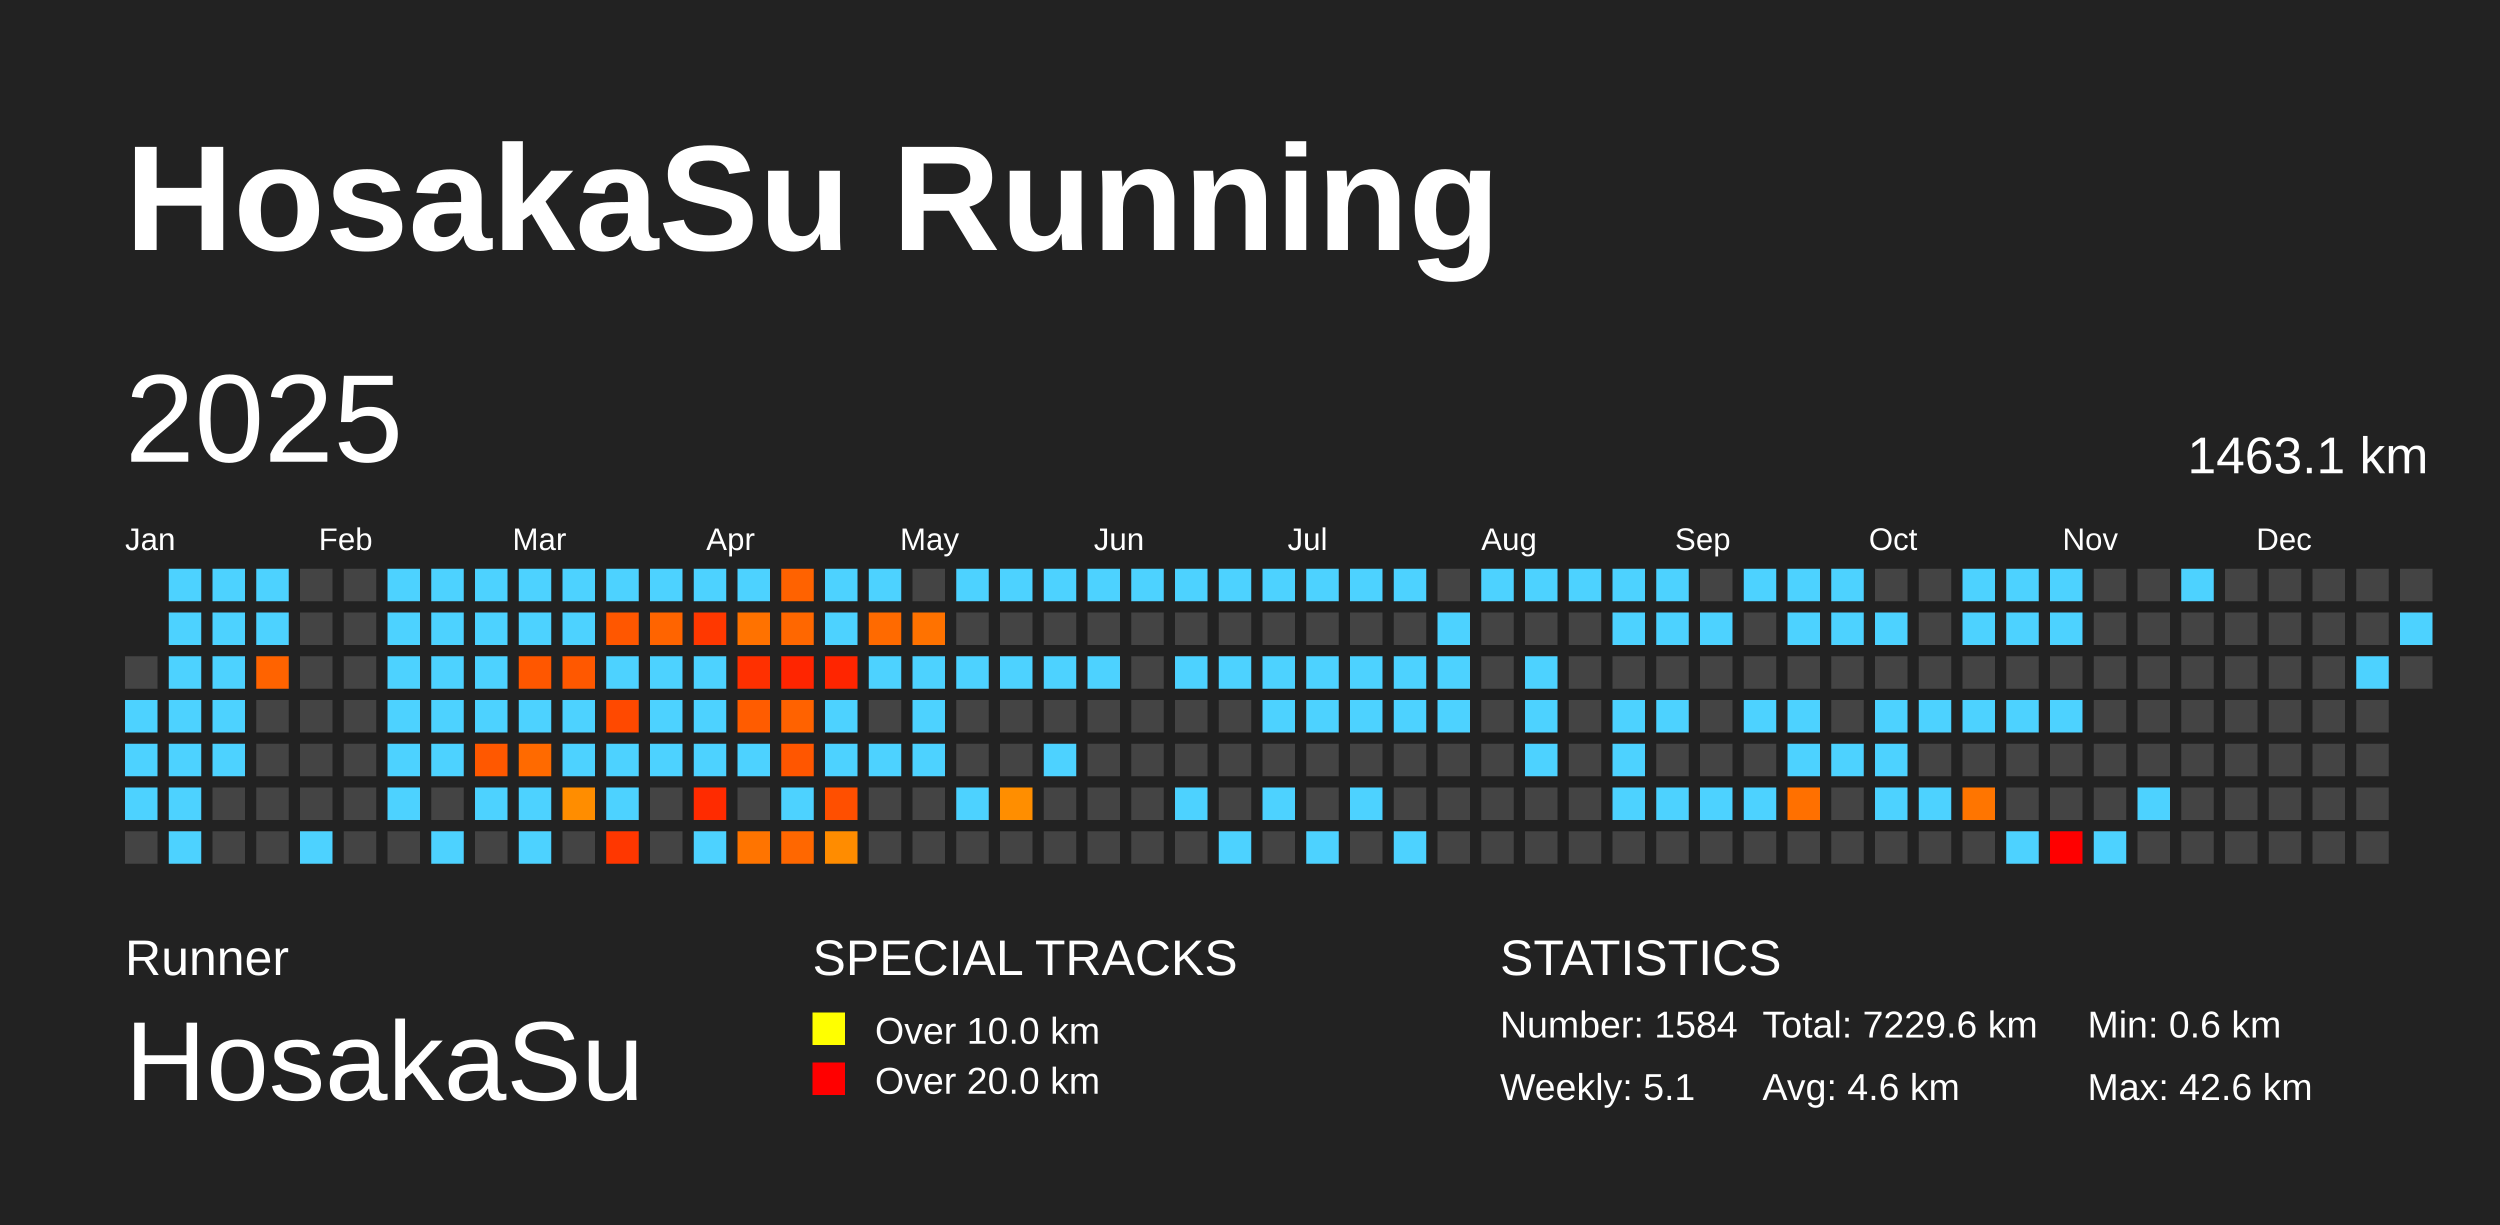
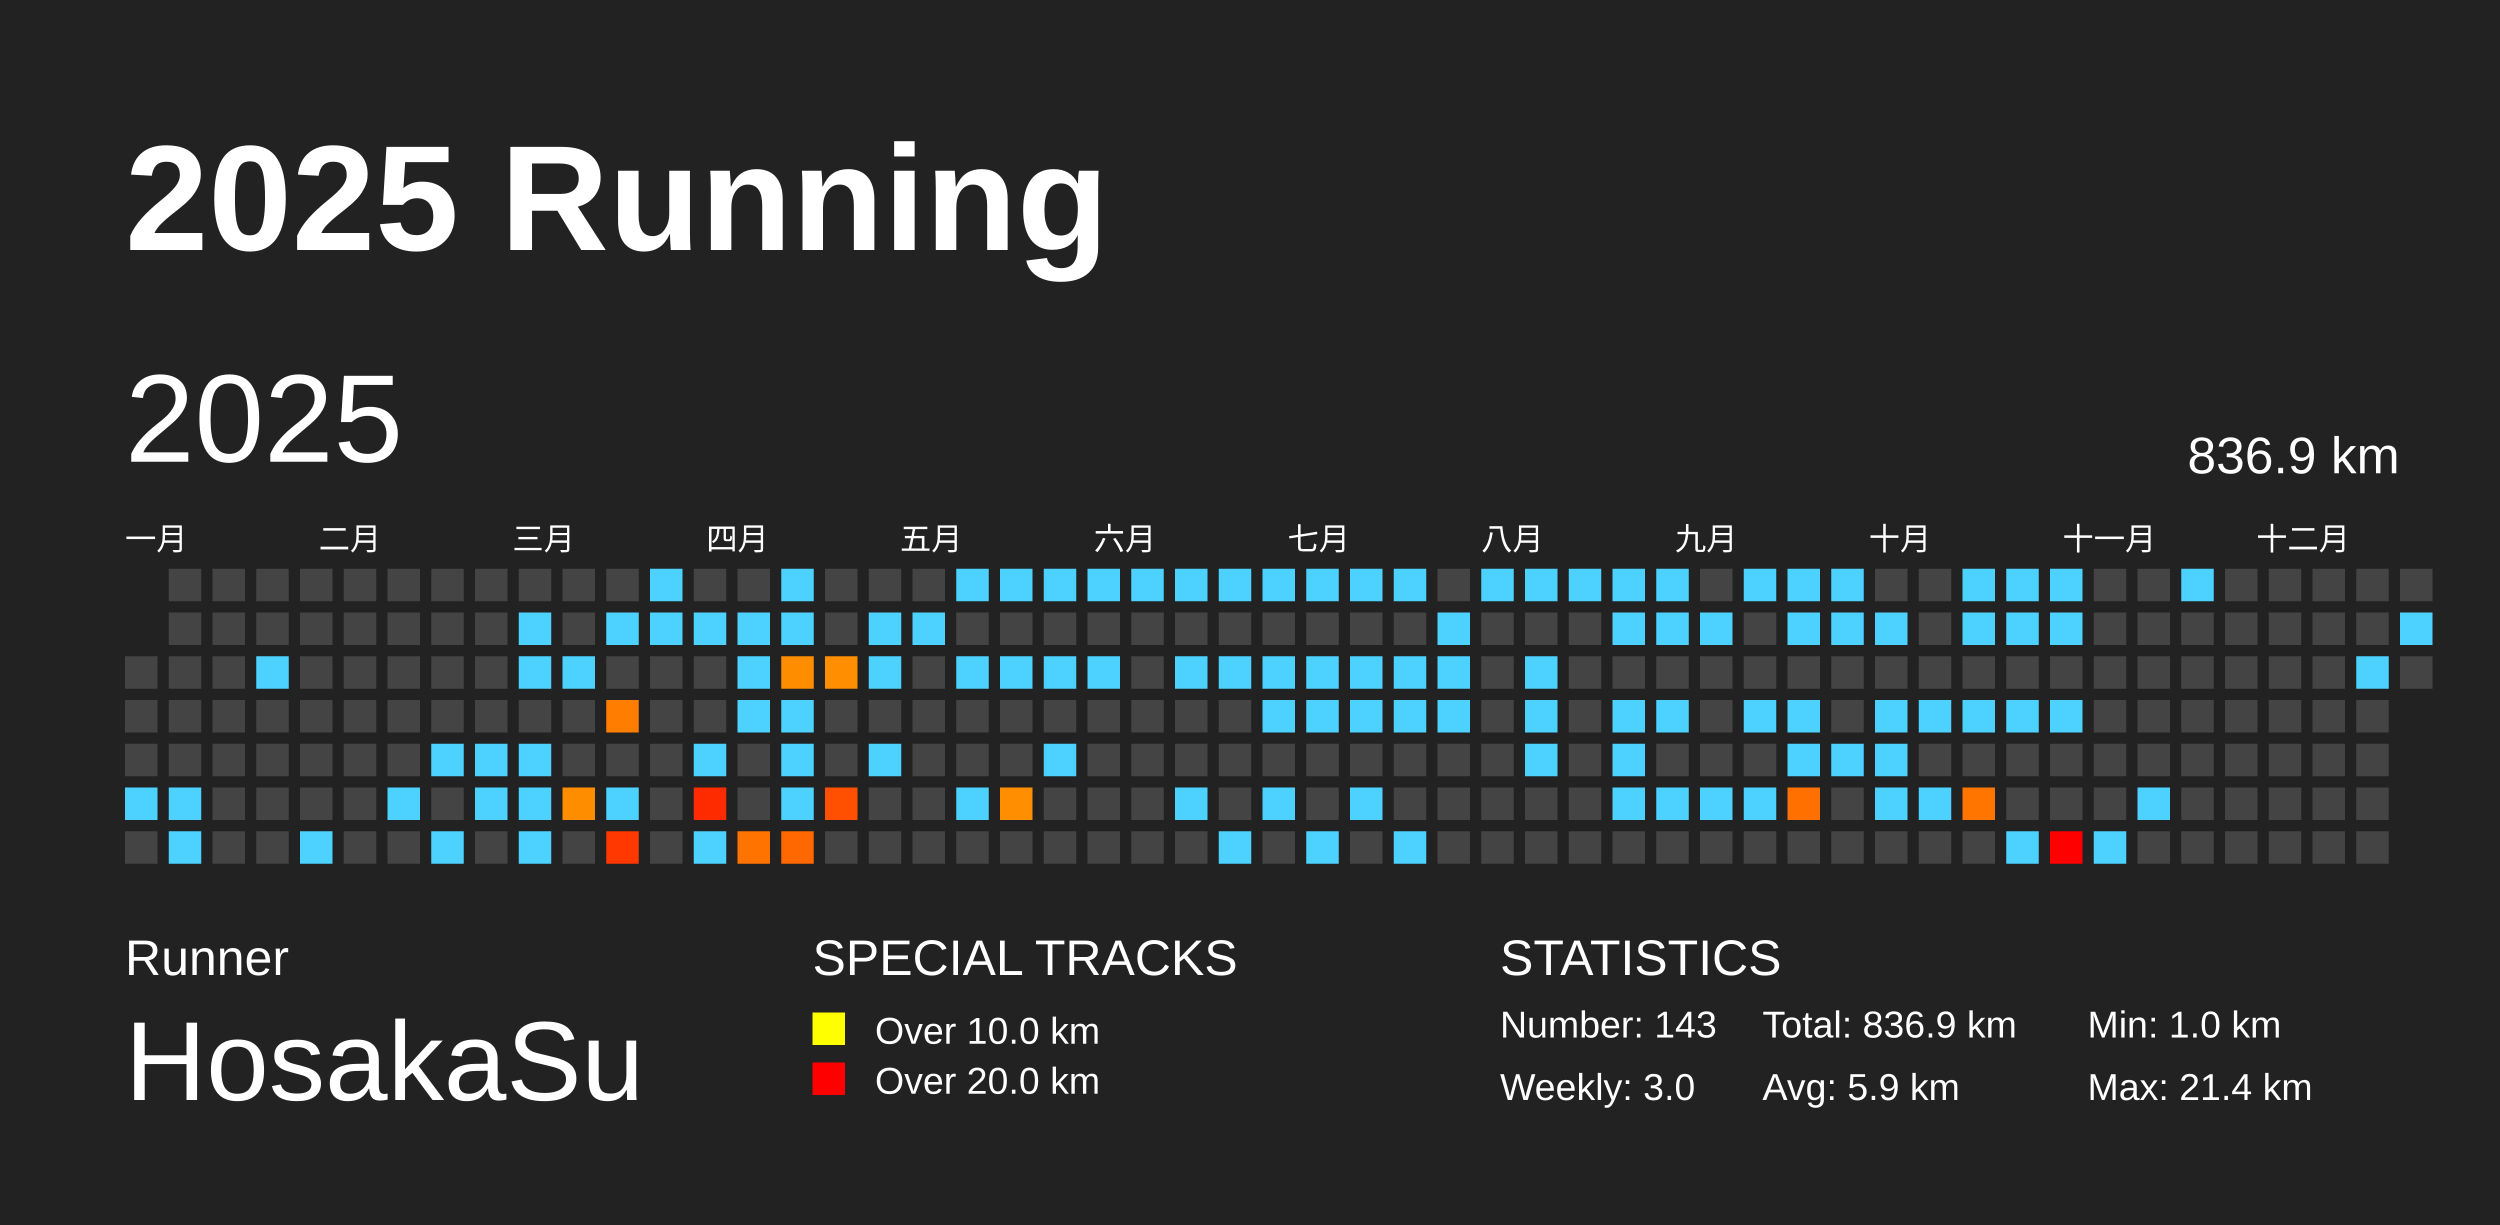
<svg xmlns="http://www.w3.org/2000/svg" baseProfile="full" height="98mm" version="1.1" viewBox="0,0,200,98" width="200mm">
  <defs>
    <pattern height="2" id="indoor-stripe" patternUnits="userSpaceOnUse" width="2">
      <line stroke="white" stroke-opacity="0.45" stroke-width="0.5" x1="0" x2="2" y1="2" y2="0" />
    </pattern>
  </defs>
  <rect fill="#222222" height="98" width="200" x="0" y="0" />
-   <text fill="#FFFFFF" style="font-size:12px; font-family:Arial; font-weight:bold;" x="10" y="20">HosakaSu Running</text>
+   <text fill="#FFFFFF" style="font-size:12px; font-family:Arial; font-weight:bold;" x="10" y="20">2025 Running</text>
  <text fill="#FFFFFF" style="font-size:4px; font-family:Arial" x="10" y="78">Runner</text>
  <text fill="#FFFFFF" style="font-size:9px; font-family:Arial" x="10" y="88">HosakaSu</text>
  <text fill="#FFFFFF" style="font-size:4px; font-family:Arial" x="65" y="78">SPECIAL TRACKS</text>
  <rect fill="yellow" height="2.6" width="2.6" x="65" y="81" />
  <text fill="#FFFFFF" style="font-size:3px; font-family:Arial" x="70" y="83.5">Over 10.0 km</text>
  <rect fill="red" height="2.6" width="2.6" x="65" y="85" />
  <text fill="#FFFFFF" style="font-size:3px; font-family:Arial" x="70" y="87.5">Over 20.0 km</text>
  <text fill="#FFFFFF" style="font-size:4px; font-family:Arial" x="120" y="78">STATISTICS</text>
-   <text fill="#FFFFFF" style="font-size:3px; font-family:Arial" x="120" y="83">Number: 1584</text>
-   <text fill="#FFFFFF" style="font-size:3px; font-family:Arial" x="120" y="88">Weekly: 5.1</text>
-   <text fill="#FFFFFF" style="font-size:3px; font-family:Arial" x="141" y="83">Total: 7229.6 km</text>
-   <text fill="#FFFFFF" style="font-size:3px; font-family:Arial" x="141" y="88">Avg: 4.6 km</text>
-   <text fill="#FFFFFF" style="font-size:3px; font-family:Arial" x="167" y="83">Min: 0.6 km</text>
-   <text fill="#FFFFFF" style="font-size:3px; font-family:Arial" x="167" y="88">Max: 42.6 km</text>
+   <text fill="#FFFFFF" style="font-size:3px; font-family:Arial" x="120" y="83">Number: 143</text>
+   <text fill="#FFFFFF" style="font-size:3px; font-family:Arial" x="120" y="88">Weekly: 3.0</text>
+   <text fill="#FFFFFF" style="font-size:3px; font-family:Arial" x="141" y="83">Total: 836.9 km</text>
+   <text fill="#FFFFFF" style="font-size:3px; font-family:Arial" x="141" y="88">Avg: 5.9 km</text>
+   <text fill="#FFFFFF" style="font-size:3px; font-family:Arial" x="167" y="83">Min: 1.0 km</text>
+   <text fill="#FFFFFF" style="font-size:3px; font-family:Arial" x="167" y="88">Max: 21.4 km</text>
  <text dominant-baseline="hanging" fill="#FFFFFF" style="font-size:10.0px; font-family:Arial;" x="10" y="30">2025</text>
-   <text dominant-baseline="hanging" fill="#FFFFFF" style="font-size:4.125px; font-family:Arial;" x="175" y="35">1463.1 km</text>
-   <text fill="#FFFFFF" style="font-size:2.5px; font-family:Arial" x="10.0" y="44">Jan</text>
-   <text fill="#FFFFFF" style="font-size:2.5px; font-family:Arial" x="25.5" y="44">Feb</text>
-   <text fill="#FFFFFF" style="font-size:2.5px; font-family:Arial" x="41.0" y="44">Mar</text>
-   <text fill="#FFFFFF" style="font-size:2.5px; font-family:Arial" x="56.5" y="44">Apr</text>
-   <text fill="#FFFFFF" style="font-size:2.5px; font-family:Arial" x="72.0" y="44">May</text>
-   <text fill="#FFFFFF" style="font-size:2.5px; font-family:Arial" x="87.5" y="44">Jun</text>
-   <text fill="#FFFFFF" style="font-size:2.5px; font-family:Arial" x="103.0" y="44">Jul</text>
-   <text fill="#FFFFFF" style="font-size:2.5px; font-family:Arial" x="118.5" y="44">Aug</text>
-   <text fill="#FFFFFF" style="font-size:2.5px; font-family:Arial" x="134.0" y="44">Sep</text>
-   <text fill="#FFFFFF" style="font-size:2.5px; font-family:Arial" x="149.5" y="44">Oct</text>
-   <text fill="#FFFFFF" style="font-size:2.5px; font-family:Arial" x="165.0" y="44">Nov</text>
-   <text fill="#FFFFFF" style="font-size:2.5px; font-family:Arial" x="180.5" y="44">Dec</text>
+   <text dominant-baseline="hanging" fill="#FFFFFF" style="font-size:4.125px; font-family:Arial;" x="175" y="35">836.9 km</text>
+   <text fill="#FFFFFF" style="font-size:2.5px; font-family:Arial" x="10.0" y="44">一月</text>
+   <text fill="#FFFFFF" style="font-size:2.5px; font-family:Arial" x="25.5" y="44">二月</text>
+   <text fill="#FFFFFF" style="font-size:2.5px; font-family:Arial" x="41.0" y="44">三月</text>
+   <text fill="#FFFFFF" style="font-size:2.5px; font-family:Arial" x="56.5" y="44">四月</text>
+   <text fill="#FFFFFF" style="font-size:2.5px; font-family:Arial" x="72.0" y="44">五月</text>
+   <text fill="#FFFFFF" style="font-size:2.5px; font-family:Arial" x="87.5" y="44">六月</text>
+   <text fill="#FFFFFF" style="font-size:2.5px; font-family:Arial" x="103.0" y="44">七月</text>
+   <text fill="#FFFFFF" style="font-size:2.5px; font-family:Arial" x="118.5" y="44">八月</text>
+   <text fill="#FFFFFF" style="font-size:2.5px; font-family:Arial" x="134.0" y="44">九月</text>
+   <text fill="#FFFFFF" style="font-size:2.5px; font-family:Arial" x="149.5" y="44">十月</text>
+   <text fill="#FFFFFF" style="font-size:2.5px; font-family:Arial" x="165.0" y="44">十一月</text>
+   <text fill="#FFFFFF" style="font-size:2.5px; font-family:Arial" x="180.5" y="44">十二月</text>
  <rect fill="#444444" height="2.6" width="2.6" x="10.0" y="52.5" />
-   <rect fill="#4dd2ff" height="2.6" width="2.6" x="10.0" y="56.0" />
-   <rect fill="#4dd2ff" height="2.6" width="2.6" x="10.0" y="59.5" />
+   <rect fill="#444444" height="2.6" width="2.6" x="10.0" y="56.0" />
+   <rect fill="#444444" height="2.6" width="2.6" x="10.0" y="59.5" />
  <rect fill="#4dd2ff" height="2.6" width="2.6" x="10.0" y="63.0" />
  <rect fill="#444444" height="2.6" width="2.6" x="10.0" y="66.5" />
-   <rect fill="#4dd2ff" height="2.6" width="2.6" x="13.5" y="45.5" />
-   <rect fill="#4dd2ff" height="2.6" width="2.6" x="13.5" y="49.0" />
-   <rect fill="#4dd2ff" height="2.6" width="2.6" x="13.5" y="52.5" />
-   <rect fill="#4dd2ff" height="2.6" width="2.6" x="13.5" y="56.0" />
-   <rect fill="#4dd2ff" height="2.6" width="2.6" x="13.5" y="59.5" />
+   <rect fill="#444444" height="2.6" width="2.6" x="13.5" y="45.5" />
+   <rect fill="#444444" height="2.6" width="2.6" x="13.5" y="49.0" />
+   <rect fill="#444444" height="2.6" width="2.6" x="13.5" y="52.5" />
+   <rect fill="#444444" height="2.6" width="2.6" x="13.5" y="56.0" />
+   <rect fill="#444444" height="2.6" width="2.6" x="13.5" y="59.5" />
  <rect fill="#4dd2ff" height="2.6" width="2.6" x="13.5" y="63.0" />
  <rect fill="#4dd2ff" height="2.6" width="2.6" x="13.5" y="66.5" />
-   <rect fill="#4dd2ff" height="2.6" width="2.6" x="17.0" y="45.5" />
-   <rect fill="#4dd2ff" height="2.6" width="2.6" x="17.0" y="49.0" />
-   <rect fill="#4dd2ff" height="2.6" width="2.6" x="17.0" y="52.5" />
-   <rect fill="#4dd2ff" height="2.6" width="2.6" x="17.0" y="56.0" />
-   <rect fill="#4dd2ff" height="2.6" width="2.6" x="17.0" y="59.5" />
+   <rect fill="#444444" height="2.6" width="2.6" x="17.0" y="45.5" />
+   <rect fill="#444444" height="2.6" width="2.6" x="17.0" y="49.0" />
+   <rect fill="#444444" height="2.6" width="2.6" x="17.0" y="52.5" />
+   <rect fill="#444444" height="2.6" width="2.6" x="17.0" y="56.0" />
+   <rect fill="#444444" height="2.6" width="2.6" x="17.0" y="59.5" />
  <rect fill="#444444" height="2.6" width="2.6" x="17.0" y="63.0" />
  <rect fill="#444444" height="2.6" width="2.6" x="17.0" y="66.5" />
-   <rect fill="#4dd2ff" height="2.6" width="2.6" x="20.5" y="45.5" />
-   <rect fill="#4dd2ff" height="2.6" width="2.6" x="20.5" y="49.0" />
-   <rect fill="#ff6300" height="2.6" width="2.6" x="20.5" y="52.5" />
+   <rect fill="#444444" height="2.6" width="2.6" x="20.5" y="45.5" />
+   <rect fill="#444444" height="2.6" width="2.6" x="20.5" y="49.0" />
+   <rect fill="#4dd2ff" height="2.6" width="2.6" x="20.5" y="52.5" />
  <rect fill="#444444" height="2.6" width="2.6" x="20.5" y="56.0" />
  <rect fill="#444444" height="2.6" width="2.6" x="20.5" y="59.5" />
  <rect fill="#444444" height="2.6" width="2.6" x="20.5" y="63.0" />
  <rect fill="#444444" height="2.6" width="2.6" x="20.5" y="66.5" />
  <rect fill="#444444" height="2.6" width="2.6" x="24.0" y="45.5" />
  <rect fill="#444444" height="2.6" width="2.6" x="24.0" y="49.0" />
  <rect fill="#444444" height="2.6" width="2.6" x="24.0" y="52.5" />
  <rect fill="#444444" height="2.6" width="2.6" x="24.0" y="56.0" />
  <rect fill="#444444" height="2.6" width="2.6" x="24.0" y="59.5" />
  <rect fill="#444444" height="2.6" width="2.6" x="24.0" y="63.0" />
  <rect fill="#4dd2ff" height="2.6" width="2.6" x="24.0" y="66.5" />
  <rect fill="#444444" height="2.6" width="2.6" x="27.5" y="45.5" />
  <rect fill="#444444" height="2.6" width="2.6" x="27.5" y="49.0" />
  <rect fill="#444444" height="2.6" width="2.6" x="27.5" y="52.5" />
  <rect fill="#444444" height="2.6" width="2.6" x="27.5" y="56.0" />
  <rect fill="#444444" height="2.6" width="2.6" x="27.5" y="59.5" />
  <rect fill="#444444" height="2.6" width="2.6" x="27.5" y="63.0" />
  <rect fill="#444444" height="2.6" width="2.6" x="27.5" y="66.5" />
-   <rect fill="#4dd2ff" height="2.6" width="2.6" x="31.0" y="45.5" />
-   <rect fill="#4dd2ff" height="2.6" width="2.6" x="31.0" y="49.0" />
-   <rect fill="#4dd2ff" height="2.6" width="2.6" x="31.0" y="52.5" />
-   <rect fill="#4dd2ff" height="2.6" width="2.6" x="31.0" y="56.0" />
-   <rect fill="#4dd2ff" height="2.6" width="2.6" x="31.0" y="59.5" />
+   <rect fill="#444444" height="2.6" width="2.6" x="31.0" y="45.5" />
+   <rect fill="#444444" height="2.6" width="2.6" x="31.0" y="49.0" />
+   <rect fill="#444444" height="2.6" width="2.6" x="31.0" y="52.5" />
+   <rect fill="#444444" height="2.6" width="2.6" x="31.0" y="56.0" />
+   <rect fill="#444444" height="2.6" width="2.6" x="31.0" y="59.5" />
  <rect fill="#4dd2ff" height="2.6" width="2.6" x="31.0" y="63.0" />
  <rect fill="#444444" height="2.6" width="2.6" x="31.0" y="66.5" />
-   <rect fill="#4dd2ff" height="2.6" width="2.6" x="34.5" y="45.5" />
-   <rect fill="#4dd2ff" height="2.6" width="2.6" x="34.5" y="49.0" />
-   <rect fill="#4dd2ff" height="2.6" width="2.6" x="34.5" y="52.5" />
-   <rect fill="#4dd2ff" height="2.6" width="2.6" x="34.5" y="56.0" />
+   <rect fill="#444444" height="2.6" width="2.6" x="34.5" y="45.5" />
+   <rect fill="#444444" height="2.6" width="2.6" x="34.5" y="49.0" />
+   <rect fill="#444444" height="2.6" width="2.6" x="34.5" y="52.5" />
+   <rect fill="#444444" height="2.6" width="2.6" x="34.5" y="56.0" />
  <rect fill="#4dd2ff" height="2.6" width="2.6" x="34.5" y="59.5" />
  <rect fill="#444444" height="2.6" width="2.6" x="34.5" y="63.0" />
  <rect fill="#4dd2ff" height="2.6" width="2.6" x="34.5" y="66.5" />
-   <rect fill="#4dd2ff" height="2.6" width="2.6" x="38.0" y="45.5" />
-   <rect fill="#4dd2ff" height="2.6" width="2.6" x="38.0" y="49.0" />
-   <rect fill="#4dd2ff" height="2.6" width="2.6" x="38.0" y="52.5" />
-   <rect fill="#4dd2ff" height="2.6" width="2.6" x="38.0" y="56.0" />
-   <rect fill="#ff5800" height="2.6" width="2.6" x="38.0" y="59.5" />
+   <rect fill="#444444" height="2.6" width="2.6" x="38.0" y="45.5" />
+   <rect fill="#444444" height="2.6" width="2.6" x="38.0" y="49.0" />
+   <rect fill="#444444" height="2.6" width="2.6" x="38.0" y="52.5" />
+   <rect fill="#444444" height="2.6" width="2.6" x="38.0" y="56.0" />
+   <rect fill="#4dd2ff" height="2.6" width="2.6" x="38.0" y="59.5" />
  <rect fill="#4dd2ff" height="2.6" width="2.6" x="38.0" y="63.0" />
  <rect fill="#444444" height="2.6" width="2.6" x="38.0" y="66.5" />
-   <rect fill="#4dd2ff" height="2.6" width="2.6" x="41.5" y="45.5" />
+   <rect fill="#444444" height="2.6" width="2.6" x="41.5" y="45.5" />
  <rect fill="#4dd2ff" height="2.6" width="2.6" x="41.5" y="49.0" />
-   <rect fill="#ff5700" height="2.6" width="2.6" x="41.5" y="52.5" />
-   <rect fill="#4dd2ff" height="2.6" width="2.6" x="41.5" y="56.0" />
-   <rect fill="#ff6a00" height="2.6" width="2.6" x="41.5" y="59.5" />
+   <rect fill="#4dd2ff" height="2.6" width="2.6" x="41.5" y="52.5" />
+   <rect fill="#444444" height="2.6" width="2.6" x="41.5" y="56.0" />
+   <rect fill="#4dd2ff" height="2.6" width="2.6" x="41.5" y="59.5" />
  <rect fill="#4dd2ff" height="2.6" width="2.6" x="41.5" y="63.0" />
  <rect fill="#4dd2ff" height="2.6" width="2.6" x="41.5" y="66.5" />
-   <rect fill="#4dd2ff" height="2.6" width="2.6" x="45.0" y="45.5" />
-   <rect fill="#4dd2ff" height="2.6" width="2.6" x="45.0" y="49.0" />
-   <rect fill="#ff5800" height="2.6" width="2.6" x="45.0" y="52.5" />
-   <rect fill="#4dd2ff" height="2.6" width="2.6" x="45.0" y="56.0" />
-   <rect fill="#4dd2ff" height="2.6" width="2.6" x="45.0" y="59.5" />
+   <rect fill="#444444" height="2.6" width="2.6" x="45.0" y="45.5" />
+   <rect fill="#444444" height="2.6" width="2.6" x="45.0" y="49.0" />
+   <rect fill="#4dd2ff" height="2.6" width="2.6" x="45.0" y="52.5" />
+   <rect fill="#444444" height="2.6" width="2.6" x="45.0" y="56.0" />
+   <rect fill="#444444" height="2.6" width="2.6" x="45.0" y="59.5" />
  <rect fill="#ff8d00" height="2.6" width="2.6" x="45.0" y="63.0" />
  <rect fill="#444444" height="2.6" width="2.6" x="45.0" y="66.5" />
-   <rect fill="#4dd2ff" height="2.6" width="2.6" x="48.5" y="45.5" />
-   <rect fill="#ff5700" height="2.6" width="2.6" x="48.5" y="49.0" />
-   <rect fill="#4dd2ff" height="2.6" width="2.6" x="48.5" y="52.5" />
-   <rect fill="#ff4900" height="2.6" width="2.6" x="48.5" y="56.0" />
-   <rect fill="#4dd2ff" height="2.6" width="2.6" x="48.5" y="59.5" />
+   <rect fill="#444444" height="2.6" width="2.6" x="48.5" y="45.5" />
+   <rect fill="#4dd2ff" height="2.6" width="2.6" x="48.5" y="49.0" />
+   <rect fill="#444444" height="2.6" width="2.6" x="48.5" y="52.5" />
+   <rect fill="#ff7d00" height="2.6" width="2.6" x="48.5" y="56.0" />
+   <rect fill="#444444" height="2.6" width="2.6" x="48.5" y="59.5" />
  <rect fill="#4dd2ff" height="2.6" width="2.6" x="48.5" y="63.0" />
  <rect fill="#ff3700" height="2.6" width="2.6" x="48.5" y="66.5" />
  <rect fill="#4dd2ff" height="2.6" width="2.6" x="52.0" y="45.5" />
-   <rect fill="#ff6400" height="2.6" width="2.6" x="52.0" y="49.0" />
-   <rect fill="#4dd2ff" height="2.6" width="2.6" x="52.0" y="52.5" />
-   <rect fill="#4dd2ff" height="2.6" width="2.6" x="52.0" y="56.0" />
-   <rect fill="#4dd2ff" height="2.6" width="2.6" x="52.0" y="59.5" />
+   <rect fill="#4dd2ff" height="2.6" width="2.6" x="52.0" y="49.0" />
+   <rect fill="#444444" height="2.6" width="2.6" x="52.0" y="52.5" />
+   <rect fill="#444444" height="2.6" width="2.6" x="52.0" y="56.0" />
+   <rect fill="#444444" height="2.6" width="2.6" x="52.0" y="59.5" />
  <rect fill="#444444" height="2.6" width="2.6" x="52.0" y="63.0" />
  <rect fill="#444444" height="2.6" width="2.6" x="52.0" y="66.5" />
-   <rect fill="#4dd2ff" height="2.6" width="2.6" x="55.5" y="45.5" />
-   <rect fill="#ff3800" height="2.6" width="2.6" x="55.5" y="49.0" />
-   <rect fill="#4dd2ff" height="2.6" width="2.6" x="55.5" y="52.5" />
-   <rect fill="#4dd2ff" height="2.6" width="2.6" x="55.5" y="56.0" />
+   <rect fill="#444444" height="2.6" width="2.6" x="55.5" y="45.5" />
+   <rect fill="#4dd2ff" height="2.6" width="2.6" x="55.5" y="49.0" />
+   <rect fill="#444444" height="2.6" width="2.6" x="55.5" y="52.5" />
+   <rect fill="#444444" height="2.6" width="2.6" x="55.5" y="56.0" />
  <rect fill="#4dd2ff" height="2.6" width="2.6" x="55.5" y="59.5" />
  <rect fill="#ff2b00" height="2.6" width="2.6" x="55.5" y="63.0" />
  <rect fill="#4dd2ff" height="2.6" width="2.6" x="55.5" y="66.5" />
-   <rect fill="#4dd2ff" height="2.6" width="2.6" x="59.0" y="45.5" />
-   <rect fill="#ff7200" height="2.6" width="2.6" x="59.0" y="49.0" />
-   <rect fill="#ff3000" height="2.6" width="2.6" x="59.0" y="52.5" />
-   <rect fill="#ff5c00" height="2.6" width="2.6" x="59.0" y="56.0" />
-   <rect fill="#4dd2ff" height="2.6" width="2.6" x="59.0" y="59.5" />
+   <rect fill="#444444" height="2.6" width="2.6" x="59.0" y="45.5" />
+   <rect fill="#4dd2ff" height="2.6" width="2.6" x="59.0" y="49.0" />
+   <rect fill="#4dd2ff" height="2.6" width="2.6" x="59.0" y="52.5" />
+   <rect fill="#4dd2ff" height="2.6" width="2.6" x="59.0" y="56.0" />
+   <rect fill="#444444" height="2.6" width="2.6" x="59.0" y="59.5" />
  <rect fill="#444444" height="2.6" width="2.6" x="59.0" y="63.0" />
  <rect fill="#ff7400" height="2.6" width="2.6" x="59.0" y="66.5" />
-   <rect fill="#ff6200" height="2.6" width="2.6" x="62.5" y="45.5" />
-   <rect fill="#ff6700" height="2.6" width="2.6" x="62.5" y="49.0" />
-   <rect fill="#ff2500" height="2.6" width="2.6" x="62.5" y="52.5" />
-   <rect fill="#ff6200" height="2.6" width="2.6" x="62.5" y="56.0" />
-   <rect fill="#ff5600" height="2.6" width="2.6" x="62.5" y="59.5" />
+   <rect fill="#4dd2ff" height="2.6" width="2.6" x="62.5" y="45.5" />
+   <rect fill="#4dd2ff" height="2.6" width="2.6" x="62.5" y="49.0" />
+   <rect fill="#ff8d00" height="2.6" width="2.6" x="62.5" y="52.5" />
+   <rect fill="#4dd2ff" height="2.6" width="2.6" x="62.5" y="56.0" />
+   <rect fill="#4dd2ff" height="2.6" width="2.6" x="62.5" y="59.5" />
  <rect fill="#4dd2ff" height="2.6" width="2.6" x="62.5" y="63.0" />
  <rect fill="#ff6700" height="2.6" width="2.6" x="62.5" y="66.5" />
-   <rect fill="#4dd2ff" height="2.6" width="2.6" x="66.0" y="45.5" />
-   <rect fill="#4dd2ff" height="2.6" width="2.6" x="66.0" y="49.0" />
-   <rect fill="#ff2500" height="2.6" width="2.6" x="66.0" y="52.5" />
-   <rect fill="#4dd2ff" height="2.6" width="2.6" x="66.0" y="56.0" />
-   <rect fill="#4dd2ff" height="2.6" width="2.6" x="66.0" y="59.5" />
+   <rect fill="#444444" height="2.6" width="2.6" x="66.0" y="45.5" />
+   <rect fill="#444444" height="2.6" width="2.6" x="66.0" y="49.0" />
+   <rect fill="#ff8e00" height="2.6" width="2.6" x="66.0" y="52.5" />
+   <rect fill="#444444" height="2.6" width="2.6" x="66.0" y="56.0" />
+   <rect fill="#444444" height="2.6" width="2.6" x="66.0" y="59.5" />
  <rect fill="#ff4f00" height="2.6" width="2.6" x="66.0" y="63.0" />
-   <rect fill="#ff8c00" height="2.6" width="2.6" x="66.0" y="66.5" />
-   <rect fill="#4dd2ff" height="2.6" width="2.6" x="69.5" y="45.5" />
-   <rect fill="#ff6a00" height="2.6" width="2.6" x="69.5" y="49.0" />
+   <rect fill="#444444" height="2.6" width="2.6" x="66.0" y="66.5" />
+   <rect fill="#444444" height="2.6" width="2.6" x="69.5" y="45.5" />
+   <rect fill="#4dd2ff" height="2.6" width="2.6" x="69.5" y="49.0" />
  <rect fill="#4dd2ff" height="2.6" width="2.6" x="69.5" y="52.5" />
  <rect fill="#444444" height="2.6" width="2.6" x="69.5" y="56.0" />
  <rect fill="#4dd2ff" height="2.6" width="2.6" x="69.5" y="59.5" />
  <rect fill="#444444" height="2.6" width="2.6" x="69.5" y="63.0" />
  <rect fill="#444444" height="2.6" width="2.6" x="69.5" y="66.5" />
  <rect fill="#444444" height="2.6" width="2.6" x="73.0" y="45.5" />
-   <rect fill="#ff7200" height="2.6" width="2.6" x="73.0" y="49.0" />
-   <rect fill="#4dd2ff" height="2.6" width="2.6" x="73.0" y="52.5" />
-   <rect fill="#4dd2ff" height="2.6" width="2.6" x="73.0" y="56.0" />
-   <rect fill="#4dd2ff" height="2.6" width="2.6" x="73.0" y="59.5" />
+   <rect fill="#4dd2ff" height="2.6" width="2.6" x="73.0" y="49.0" />
+   <rect fill="#444444" height="2.6" width="2.6" x="73.0" y="52.5" />
+   <rect fill="#444444" height="2.6" width="2.6" x="73.0" y="56.0" />
+   <rect fill="#444444" height="2.6" width="2.6" x="73.0" y="59.5" />
  <rect fill="#444444" height="2.6" width="2.6" x="73.0" y="63.0" />
  <rect fill="#444444" height="2.6" width="2.6" x="73.0" y="66.5" />
  <rect fill="#4dd2ff" height="2.6" width="2.6" x="76.5" y="45.5" />
  <rect fill="#444444" height="2.6" width="2.6" x="76.5" y="49.0" />
  <rect fill="#4dd2ff" height="2.6" width="2.6" x="76.5" y="52.5" />
  <rect fill="#444444" height="2.6" width="2.6" x="76.5" y="56.0" />
  <rect fill="#444444" height="2.6" width="2.6" x="76.5" y="59.5" />
  <rect fill="#4dd2ff" height="2.6" width="2.6" x="76.5" y="63.0" />
  <rect fill="#444444" height="2.6" width="2.6" x="76.5" y="66.5" />
  <rect fill="#4dd2ff" height="2.6" width="2.6" x="80.0" y="45.5" />
  <rect fill="#444444" height="2.6" width="2.6" x="80.0" y="49.0" />
  <rect fill="#4dd2ff" height="2.6" width="2.6" x="80.0" y="52.5" />
  <rect fill="#444444" height="2.6" width="2.6" x="80.0" y="56.0" />
  <rect fill="#444444" height="2.6" width="2.6" x="80.0" y="59.5" />
  <rect fill="#ff8e00" height="2.6" width="2.6" x="80.0" y="63.0" />
  <rect fill="#444444" height="2.6" width="2.6" x="80.0" y="66.5" />
  <rect fill="#4dd2ff" height="2.6" width="2.6" x="83.5" y="45.5" />
  <rect fill="#444444" height="2.6" width="2.6" x="83.5" y="49.0" />
  <rect fill="#4dd2ff" height="2.6" width="2.6" x="83.5" y="52.5" />
  <rect fill="#444444" height="2.6" width="2.6" x="83.5" y="56.0" />
  <rect fill="#4dd2ff" height="2.6" width="2.6" x="83.5" y="59.5" />
  <rect fill="#444444" height="2.6" width="2.6" x="83.5" y="63.0" />
  <rect fill="#444444" height="2.6" width="2.6" x="83.5" y="66.5" />
  <rect fill="#4dd2ff" height="2.6" width="2.6" x="87.0" y="45.5" />
  <rect fill="#444444" height="2.6" width="2.6" x="87.0" y="49.0" />
  <rect fill="#4dd2ff" height="2.6" width="2.6" x="87.0" y="52.5" />
  <rect fill="#444444" height="2.6" width="2.6" x="87.0" y="56.0" />
  <rect fill="#444444" height="2.6" width="2.6" x="87.0" y="59.5" />
  <rect fill="#444444" height="2.6" width="2.6" x="87.0" y="63.0" />
  <rect fill="#444444" height="2.6" width="2.6" x="87.0" y="66.5" />
  <rect fill="#4dd2ff" height="2.6" width="2.6" x="90.5" y="45.5" />
  <rect fill="#444444" height="2.6" width="2.6" x="90.5" y="49.0" />
  <rect fill="#444444" height="2.6" width="2.6" x="90.5" y="52.5" />
  <rect fill="#444444" height="2.6" width="2.6" x="90.5" y="56.0" />
  <rect fill="#444444" height="2.6" width="2.6" x="90.5" y="59.5" />
  <rect fill="#444444" height="2.6" width="2.6" x="90.5" y="63.0" />
  <rect fill="#444444" height="2.6" width="2.6" x="90.5" y="66.5" />
  <rect fill="#4dd2ff" height="2.6" width="2.6" x="94.0" y="45.5" />
  <rect fill="#444444" height="2.6" width="2.6" x="94.0" y="49.0" />
  <rect fill="#4dd2ff" height="2.6" width="2.6" x="94.0" y="52.5" />
  <rect fill="#444444" height="2.6" width="2.6" x="94.0" y="56.0" />
  <rect fill="#444444" height="2.6" width="2.6" x="94.0" y="59.5" />
  <rect fill="#4dd2ff" height="2.6" width="2.6" x="94.0" y="63.0" />
  <rect fill="#444444" height="2.6" width="2.6" x="94.0" y="66.5" />
  <rect fill="#4dd2ff" height="2.6" width="2.6" x="97.5" y="45.5" />
  <rect fill="#444444" height="2.6" width="2.6" x="97.5" y="49.0" />
  <rect fill="#4dd2ff" height="2.6" width="2.6" x="97.5" y="52.5" />
  <rect fill="#444444" height="2.6" width="2.6" x="97.5" y="56.0" />
  <rect fill="#444444" height="2.6" width="2.6" x="97.5" y="59.5" />
  <rect fill="#444444" height="2.6" width="2.6" x="97.5" y="63.0" />
  <rect fill="#4dd2ff" height="2.6" width="2.6" x="97.5" y="66.5" />
  <rect fill="#4dd2ff" height="2.6" width="2.6" x="101.0" y="45.5" />
  <rect fill="#444444" height="2.6" width="2.6" x="101.0" y="49.0" />
  <rect fill="#4dd2ff" height="2.6" width="2.6" x="101.0" y="52.5" />
  <rect fill="#4dd2ff" height="2.6" width="2.6" x="101.0" y="56.0" />
  <rect fill="#444444" height="2.6" width="2.6" x="101.0" y="59.5" />
  <rect fill="#4dd2ff" height="2.6" width="2.6" x="101.0" y="63.0" />
  <rect fill="#444444" height="2.6" width="2.6" x="101.0" y="66.5" />
  <rect fill="#4dd2ff" height="2.6" width="2.6" x="104.5" y="45.5" />
  <rect fill="#444444" height="2.6" width="2.6" x="104.5" y="49.0" />
  <rect fill="#4dd2ff" height="2.6" width="2.6" x="104.5" y="52.5" />
  <rect fill="#4dd2ff" height="2.6" width="2.6" x="104.5" y="56.0" />
  <rect fill="#444444" height="2.6" width="2.6" x="104.5" y="59.5" />
  <rect fill="#444444" height="2.6" width="2.6" x="104.5" y="63.0" />
  <rect fill="#4dd2ff" height="2.6" width="2.6" x="104.5" y="66.5" />
  <rect fill="#4dd2ff" height="2.6" width="2.6" x="108.0" y="45.5" />
  <rect fill="#444444" height="2.6" width="2.6" x="108.0" y="49.0" />
  <rect fill="#4dd2ff" height="2.6" width="2.6" x="108.0" y="52.5" />
  <rect fill="#4dd2ff" height="2.6" width="2.6" x="108.0" y="56.0" />
  <rect fill="#444444" height="2.6" width="2.6" x="108.0" y="59.5" />
  <rect fill="#4dd2ff" height="2.6" width="2.6" x="108.0" y="63.0" />
  <rect fill="#444444" height="2.6" width="2.6" x="108.0" y="66.5" />
  <rect fill="#4dd2ff" height="2.6" width="2.6" x="111.5" y="45.5" />
  <rect fill="#444444" height="2.6" width="2.6" x="111.5" y="49.0" />
  <rect fill="#4dd2ff" height="2.6" width="2.6" x="111.5" y="52.5" />
  <rect fill="#4dd2ff" height="2.6" width="2.6" x="111.5" y="56.0" />
  <rect fill="#444444" height="2.6" width="2.6" x="111.5" y="59.5" />
  <rect fill="#444444" height="2.6" width="2.6" x="111.5" y="63.0" />
  <rect fill="#4dd2ff" height="2.6" width="2.6" x="111.5" y="66.5" />
  <rect fill="#444444" height="2.6" width="2.6" x="115.0" y="45.5" />
  <rect fill="#4dd2ff" height="2.6" width="2.6" x="115.0" y="49.0" />
  <rect fill="#4dd2ff" height="2.6" width="2.6" x="115.0" y="52.5" />
  <rect fill="#4dd2ff" height="2.6" width="2.6" x="115.0" y="56.0" />
  <rect fill="#444444" height="2.6" width="2.6" x="115.0" y="59.5" />
  <rect fill="#444444" height="2.6" width="2.6" x="115.0" y="63.0" />
  <rect fill="#444444" height="2.6" width="2.6" x="115.0" y="66.5" />
  <rect fill="#4dd2ff" height="2.6" width="2.6" x="118.5" y="45.5" />
  <rect fill="#444444" height="2.6" width="2.6" x="118.5" y="49.0" />
  <rect fill="#444444" height="2.6" width="2.6" x="118.5" y="52.5" />
  <rect fill="#444444" height="2.6" width="2.6" x="118.5" y="56.0" />
  <rect fill="#444444" height="2.6" width="2.6" x="118.5" y="59.5" />
  <rect fill="#444444" height="2.6" width="2.6" x="118.5" y="63.0" />
  <rect fill="#444444" height="2.6" width="2.6" x="118.5" y="66.5" />
  <rect fill="#4dd2ff" height="2.6" width="2.6" x="122.0" y="45.5" />
  <rect fill="#444444" height="2.6" width="2.6" x="122.0" y="49.0" />
  <rect fill="#4dd2ff" height="2.6" width="2.6" x="122.0" y="52.5" />
  <rect fill="#4dd2ff" height="2.6" width="2.6" x="122.0" y="56.0" />
  <rect fill="#4dd2ff" height="2.6" width="2.6" x="122.0" y="59.5" />
  <rect fill="#444444" height="2.6" width="2.6" x="122.0" y="63.0" />
  <rect fill="#444444" height="2.6" width="2.6" x="122.0" y="66.5" />
  <rect fill="#4dd2ff" height="2.6" width="2.6" x="125.5" y="45.5" />
  <rect fill="#444444" height="2.6" width="2.6" x="125.5" y="49.0" />
  <rect fill="#444444" height="2.6" width="2.6" x="125.5" y="52.5" />
  <rect fill="#444444" height="2.6" width="2.6" x="125.5" y="56.0" />
  <rect fill="#444444" height="2.6" width="2.6" x="125.5" y="59.5" />
  <rect fill="#444444" height="2.6" width="2.6" x="125.5" y="63.0" />
  <rect fill="#444444" height="2.6" width="2.6" x="125.5" y="66.5" />
  <rect fill="#4dd2ff" height="2.6" width="2.6" x="129.0" y="45.5" />
  <rect fill="#4dd2ff" height="2.6" width="2.6" x="129.0" y="49.0" />
  <rect fill="#444444" height="2.6" width="2.6" x="129.0" y="52.5" />
  <rect fill="#4dd2ff" height="2.6" width="2.6" x="129.0" y="56.0" />
  <rect fill="#4dd2ff" height="2.6" width="2.6" x="129.0" y="59.5" />
  <rect fill="#4dd2ff" height="2.6" width="2.6" x="129.0" y="63.0" />
  <rect fill="#444444" height="2.6" width="2.6" x="129.0" y="66.5" />
  <rect fill="#4dd2ff" height="2.6" width="2.6" x="132.5" y="45.5" />
  <rect fill="#4dd2ff" height="2.6" width="2.6" x="132.5" y="49.0" />
  <rect fill="#444444" height="2.6" width="2.6" x="132.5" y="52.5" />
  <rect fill="#4dd2ff" height="2.6" width="2.6" x="132.5" y="56.0" />
  <rect fill="#444444" height="2.6" width="2.6" x="132.5" y="59.5" />
  <rect fill="#4dd2ff" height="2.6" width="2.6" x="132.5" y="63.0" />
  <rect fill="#444444" height="2.6" width="2.6" x="132.5" y="66.5" />
  <rect fill="#444444" height="2.6" width="2.6" x="136.0" y="45.5" />
  <rect fill="#4dd2ff" height="2.6" width="2.6" x="136.0" y="49.0" />
  <rect fill="#444444" height="2.6" width="2.6" x="136.0" y="52.5" />
  <rect fill="#444444" height="2.6" width="2.6" x="136.0" y="56.0" />
  <rect fill="#444444" height="2.6" width="2.6" x="136.0" y="59.5" />
  <rect fill="#4dd2ff" height="2.6" width="2.6" x="136.0" y="63.0" />
  <rect fill="#444444" height="2.6" width="2.6" x="136.0" y="66.5" />
  <rect fill="#4dd2ff" height="2.6" width="2.6" x="139.5" y="45.5" />
  <rect fill="#444444" height="2.6" width="2.6" x="139.5" y="49.0" />
  <rect fill="#444444" height="2.6" width="2.6" x="139.5" y="52.5" />
  <rect fill="#4dd2ff" height="2.6" width="2.6" x="139.5" y="56.0" />
  <rect fill="#444444" height="2.6" width="2.6" x="139.5" y="59.5" />
  <rect fill="#4dd2ff" height="2.6" width="2.6" x="139.5" y="63.0" />
  <rect fill="#444444" height="2.6" width="2.6" x="139.5" y="66.5" />
  <rect fill="#4dd2ff" height="2.6" width="2.6" x="143.0" y="45.5" />
  <rect fill="#4dd2ff" height="2.6" width="2.6" x="143.0" y="49.0" />
  <rect fill="#444444" height="2.6" width="2.6" x="143.0" y="52.5" />
  <rect fill="#4dd2ff" height="2.6" width="2.6" x="143.0" y="56.0" />
  <rect fill="#4dd2ff" height="2.6" width="2.6" x="143.0" y="59.5" />
  <rect fill="#ff7000" height="2.6" width="2.6" x="143.0" y="63.0" />
  <rect fill="#444444" height="2.6" width="2.6" x="143.0" y="66.5" />
  <rect fill="#4dd2ff" height="2.6" width="2.6" x="146.5" y="45.5" />
  <rect fill="#4dd2ff" height="2.6" width="2.6" x="146.5" y="49.0" />
  <rect fill="#444444" height="2.6" width="2.6" x="146.5" y="52.5" />
  <rect fill="#444444" height="2.6" width="2.6" x="146.5" y="56.0" />
  <rect fill="#4dd2ff" height="2.6" width="2.6" x="146.5" y="59.5" />
  <rect fill="#444444" height="2.6" width="2.6" x="146.5" y="63.0" />
  <rect fill="#444444" height="2.6" width="2.6" x="146.5" y="66.5" />
  <rect fill="#444444" height="2.6" width="2.6" x="150.0" y="45.5" />
  <rect fill="#4dd2ff" height="2.6" width="2.6" x="150.0" y="49.0" />
  <rect fill="#444444" height="2.6" width="2.6" x="150.0" y="52.5" />
  <rect fill="#4dd2ff" height="2.6" width="2.6" x="150.0" y="56.0" />
  <rect fill="#4dd2ff" height="2.6" width="2.6" x="150.0" y="59.5" />
  <rect fill="#4dd2ff" height="2.6" width="2.6" x="150.0" y="63.0" />
  <rect fill="#444444" height="2.6" width="2.6" x="150.0" y="66.5" />
  <rect fill="#444444" height="2.6" width="2.6" x="153.5" y="45.5" />
  <rect fill="#444444" height="2.6" width="2.6" x="153.5" y="49.0" />
  <rect fill="#444444" height="2.6" width="2.6" x="153.5" y="52.5" />
  <rect fill="#4dd2ff" height="2.6" width="2.6" x="153.5" y="56.0" />
  <rect fill="#444444" height="2.6" width="2.6" x="153.5" y="59.5" />
  <rect fill="#4dd2ff" height="2.6" width="2.6" x="153.5" y="63.0" />
  <rect fill="#444444" height="2.6" width="2.6" x="153.5" y="66.5" />
  <rect fill="#4dd2ff" height="2.6" width="2.6" x="157.0" y="45.5" />
  <rect fill="#4dd2ff" height="2.6" width="2.6" x="157.0" y="49.0" />
  <rect fill="#444444" height="2.6" width="2.6" x="157.0" y="52.5" />
  <rect fill="#4dd2ff" height="2.6" width="2.6" x="157.0" y="56.0" />
  <rect fill="#444444" height="2.6" width="2.6" x="157.0" y="59.5" />
  <rect fill="#ff7500" height="2.6" width="2.6" x="157.0" y="63.0" />
  <rect fill="#444444" height="2.6" width="2.6" x="157.0" y="66.5" />
  <rect fill="#4dd2ff" height="2.6" width="2.6" x="160.5" y="45.5" />
  <rect fill="#4dd2ff" height="2.6" width="2.6" x="160.5" y="49.0" />
  <rect fill="#444444" height="2.6" width="2.6" x="160.5" y="52.5" />
  <rect fill="#4dd2ff" height="2.6" width="2.6" x="160.5" y="56.0" />
  <rect fill="#444444" height="2.6" width="2.6" x="160.5" y="59.5" />
  <rect fill="#444444" height="2.6" width="2.6" x="160.5" y="63.0" />
  <rect fill="#4dd2ff" height="2.6" width="2.6" x="160.5" y="66.5" />
  <rect fill="#4dd2ff" height="2.6" width="2.6" x="164.0" y="45.5" />
  <rect fill="#4dd2ff" height="2.6" width="2.6" x="164.0" y="49.0" />
  <rect fill="#444444" height="2.6" width="2.6" x="164.0" y="52.5" />
  <rect fill="#4dd2ff" height="2.6" width="2.6" x="164.0" y="56.0" />
  <rect fill="#444444" height="2.6" width="2.6" x="164.0" y="59.5" />
  <rect fill="#444444" height="2.6" width="2.6" x="164.0" y="63.0" />
  <rect fill="red" height="2.6" width="2.6" x="164.0" y="66.5" />
  <rect fill="#444444" height="2.6" width="2.6" x="167.5" y="45.5" />
  <rect fill="#444444" height="2.6" width="2.6" x="167.5" y="49.0" />
  <rect fill="#444444" height="2.6" width="2.6" x="167.5" y="52.5" />
  <rect fill="#444444" height="2.6" width="2.6" x="167.5" y="56.0" />
  <rect fill="#444444" height="2.6" width="2.6" x="167.5" y="59.5" />
  <rect fill="#444444" height="2.6" width="2.6" x="167.5" y="63.0" />
  <rect fill="#4dd2ff" height="2.6" width="2.6" x="167.5" y="66.5" />
  <rect fill="#444444" height="2.6" width="2.6" x="171.0" y="45.5" />
  <rect fill="#444444" height="2.6" width="2.6" x="171.0" y="49.0" />
  <rect fill="#444444" height="2.6" width="2.6" x="171.0" y="52.5" />
  <rect fill="#444444" height="2.6" width="2.6" x="171.0" y="56.0" />
  <rect fill="#444444" height="2.6" width="2.6" x="171.0" y="59.5" />
  <rect fill="#4dd2ff" height="2.6" width="2.6" x="171.0" y="63.0" />
  <rect fill="#444444" height="2.6" width="2.6" x="171.0" y="66.5" />
  <rect fill="#4dd2ff" height="2.6" width="2.6" x="174.5" y="45.5" />
  <rect fill="#444444" height="2.6" width="2.6" x="174.5" y="49.0" />
  <rect fill="#444444" height="2.6" width="2.6" x="174.5" y="52.5" />
  <rect fill="#444444" height="2.6" width="2.6" x="174.5" y="56.0" />
  <rect fill="#444444" height="2.6" width="2.6" x="174.5" y="59.5" />
  <rect fill="#444444" height="2.6" width="2.6" x="174.5" y="63.0" />
  <rect fill="#444444" height="2.6" width="2.6" x="174.5" y="66.5" />
  <rect fill="#444444" height="2.6" width="2.6" x="178.0" y="45.5" />
  <rect fill="#444444" height="2.6" width="2.6" x="178.0" y="49.0" />
  <rect fill="#444444" height="2.6" width="2.6" x="178.0" y="52.5" />
  <rect fill="#444444" height="2.6" width="2.6" x="178.0" y="56.0" />
  <rect fill="#444444" height="2.6" width="2.6" x="178.0" y="59.5" />
  <rect fill="#444444" height="2.6" width="2.6" x="178.0" y="63.0" />
  <rect fill="#444444" height="2.6" width="2.6" x="178.0" y="66.5" />
  <rect fill="#444444" height="2.6" width="2.6" x="181.5" y="45.5" />
  <rect fill="#444444" height="2.6" width="2.6" x="181.5" y="49.0" />
  <rect fill="#444444" height="2.6" width="2.6" x="181.5" y="52.5" />
  <rect fill="#444444" height="2.6" width="2.6" x="181.5" y="56.0" />
  <rect fill="#444444" height="2.6" width="2.6" x="181.5" y="59.5" />
  <rect fill="#444444" height="2.6" width="2.6" x="181.5" y="63.0" />
  <rect fill="#444444" height="2.6" width="2.6" x="181.5" y="66.5" />
  <rect fill="#444444" height="2.6" width="2.6" x="185.0" y="45.5" />
  <rect fill="#444444" height="2.6" width="2.6" x="185.0" y="49.0" />
  <rect fill="#444444" height="2.6" width="2.6" x="185.0" y="52.5" />
  <rect fill="#444444" height="2.6" width="2.6" x="185.0" y="56.0" />
  <rect fill="#444444" height="2.6" width="2.6" x="185.0" y="59.5" />
  <rect fill="#444444" height="2.6" width="2.6" x="185.0" y="63.0" />
  <rect fill="#444444" height="2.6" width="2.6" x="185.0" y="66.5" />
  <rect fill="#444444" height="2.6" width="2.6" x="188.5" y="45.5" />
  <rect fill="#444444" height="2.6" width="2.6" x="188.5" y="49.0" />
  <rect fill="#4dd2ff" height="2.6" width="2.6" x="188.5" y="52.5" />
  <rect fill="#444444" height="2.6" width="2.6" x="188.5" y="56.0" />
  <rect fill="#444444" height="2.6" width="2.6" x="188.5" y="59.5" />
  <rect fill="#444444" height="2.6" width="2.6" x="188.5" y="63.0" />
  <rect fill="#444444" height="2.6" width="2.6" x="188.5" y="66.5" />
  <rect fill="#444444" height="2.6" width="2.6" x="192.0" y="45.5" />
  <rect fill="#4dd2ff" height="2.6" width="2.6" x="192.0" y="49.0" />
  <rect fill="#444444" height="2.6" width="2.6" x="192.0" y="52.5" />
</svg>
